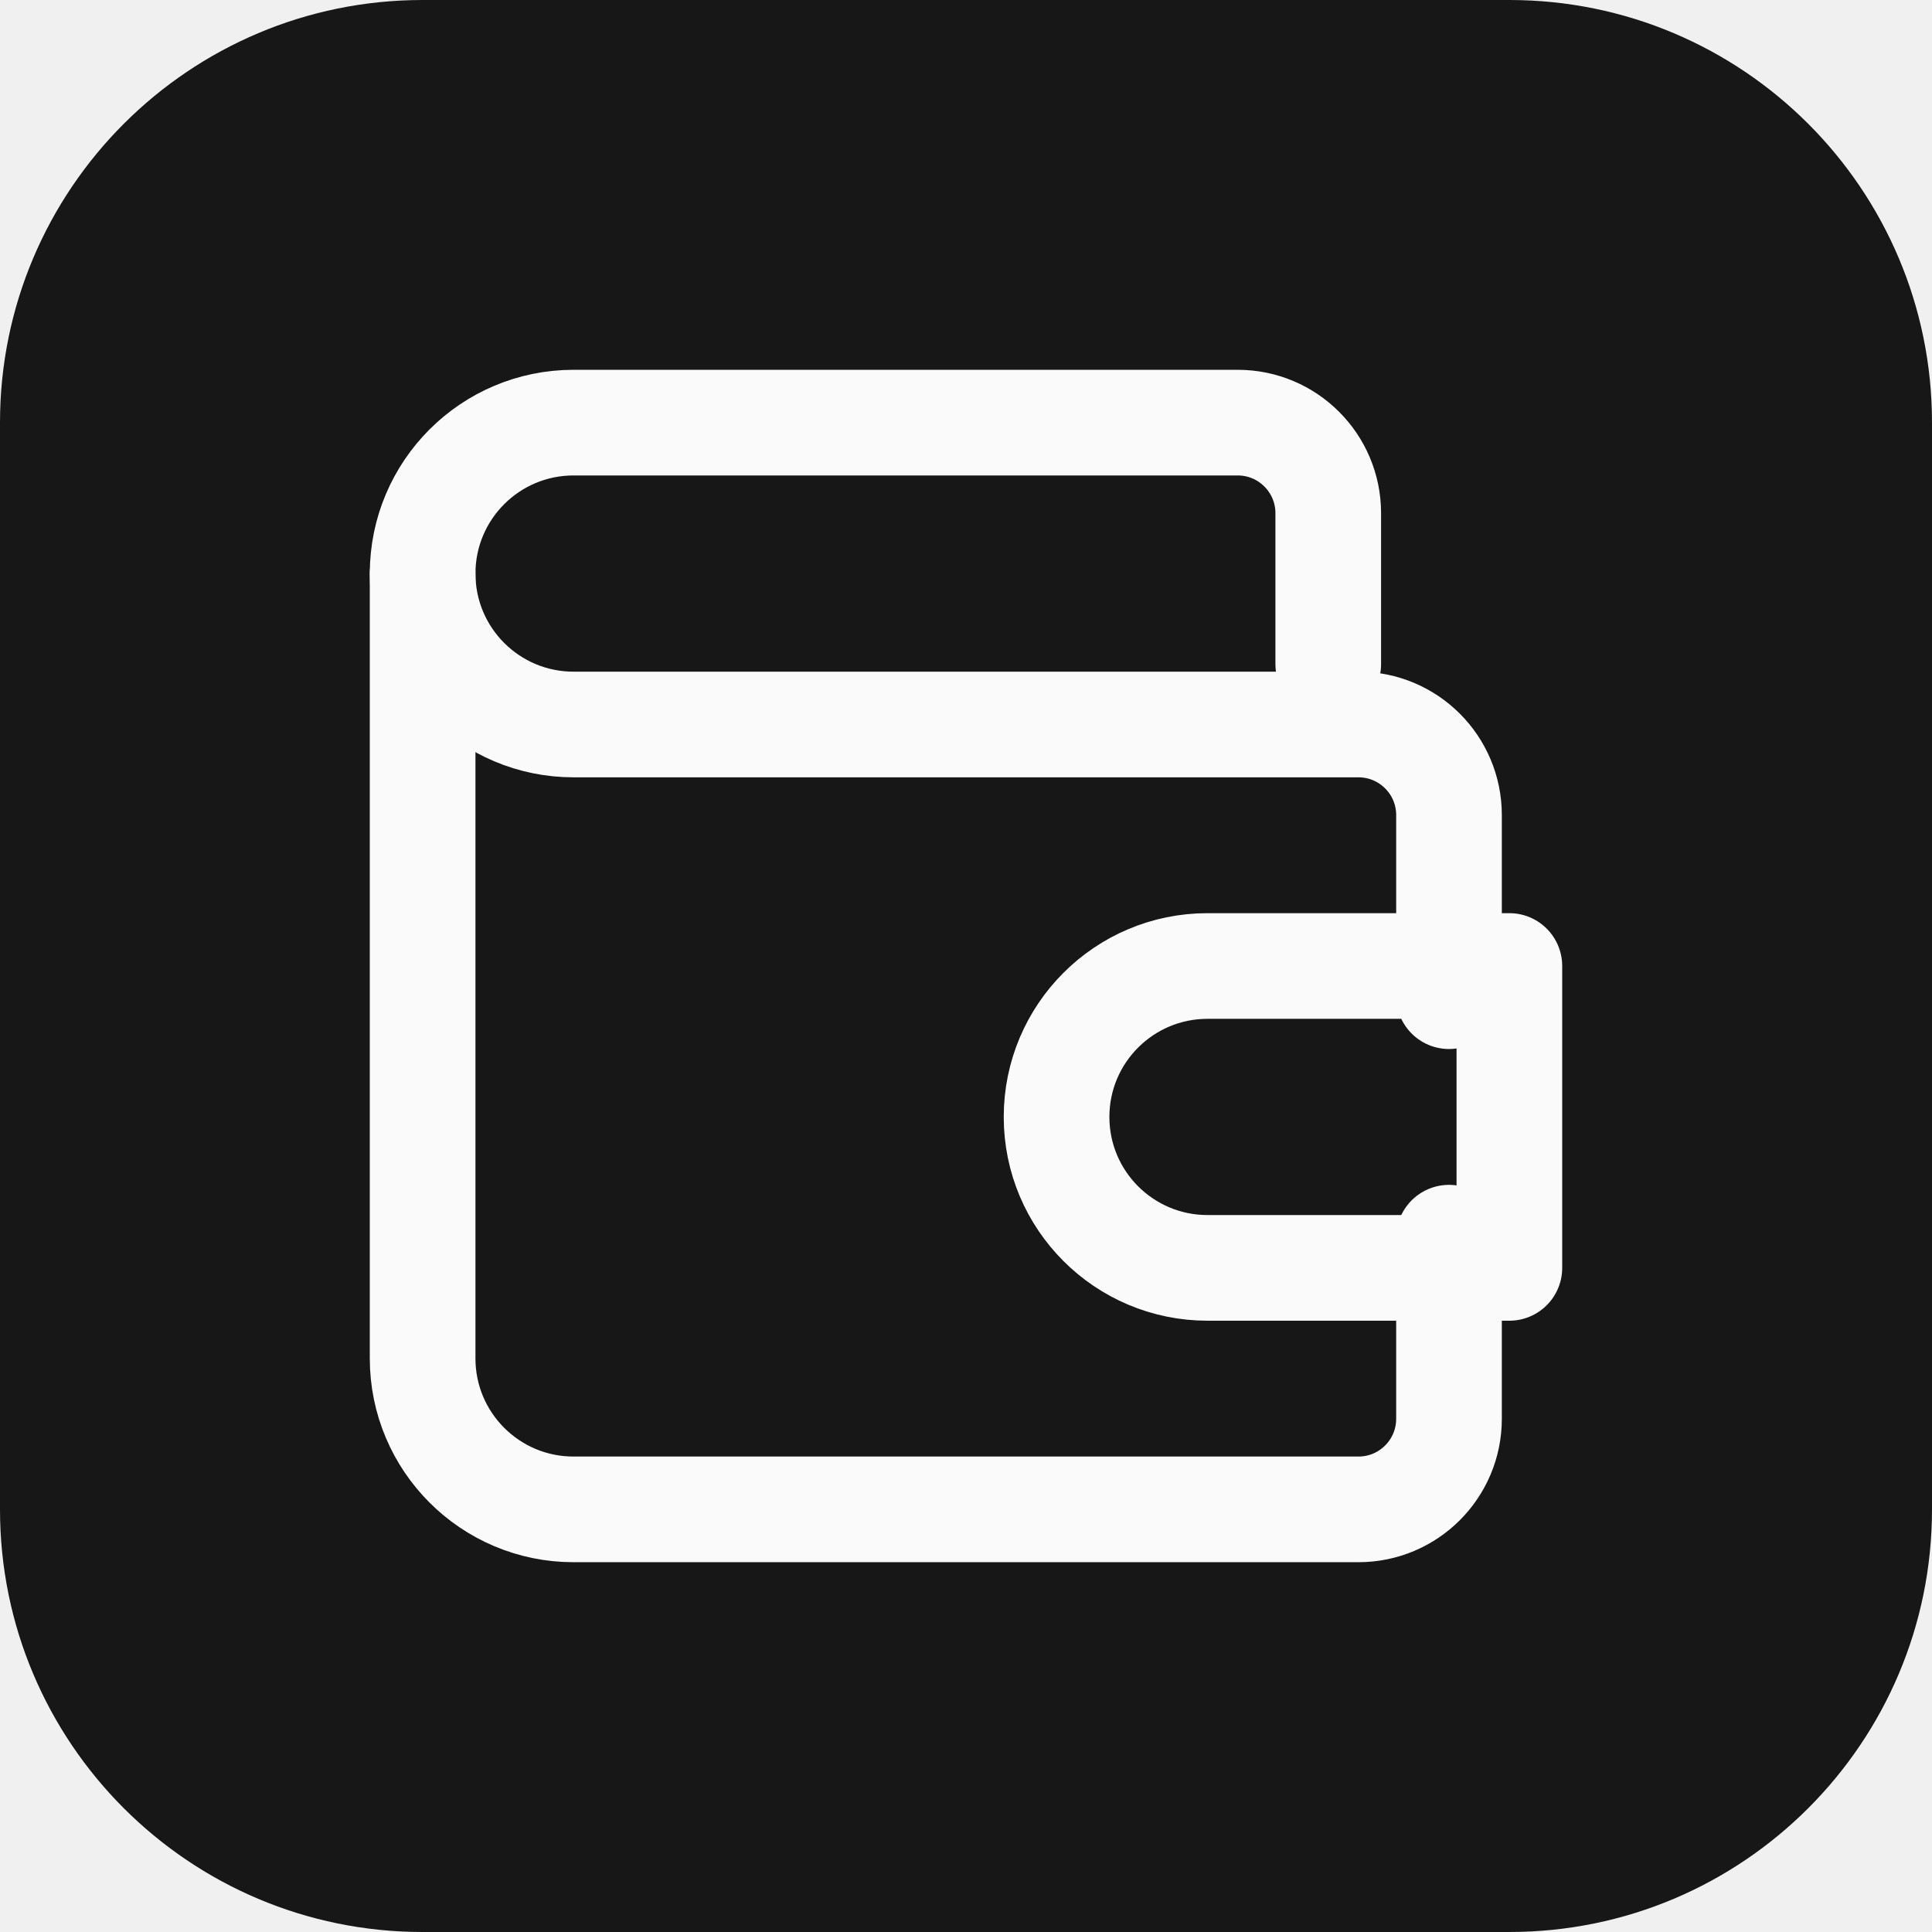
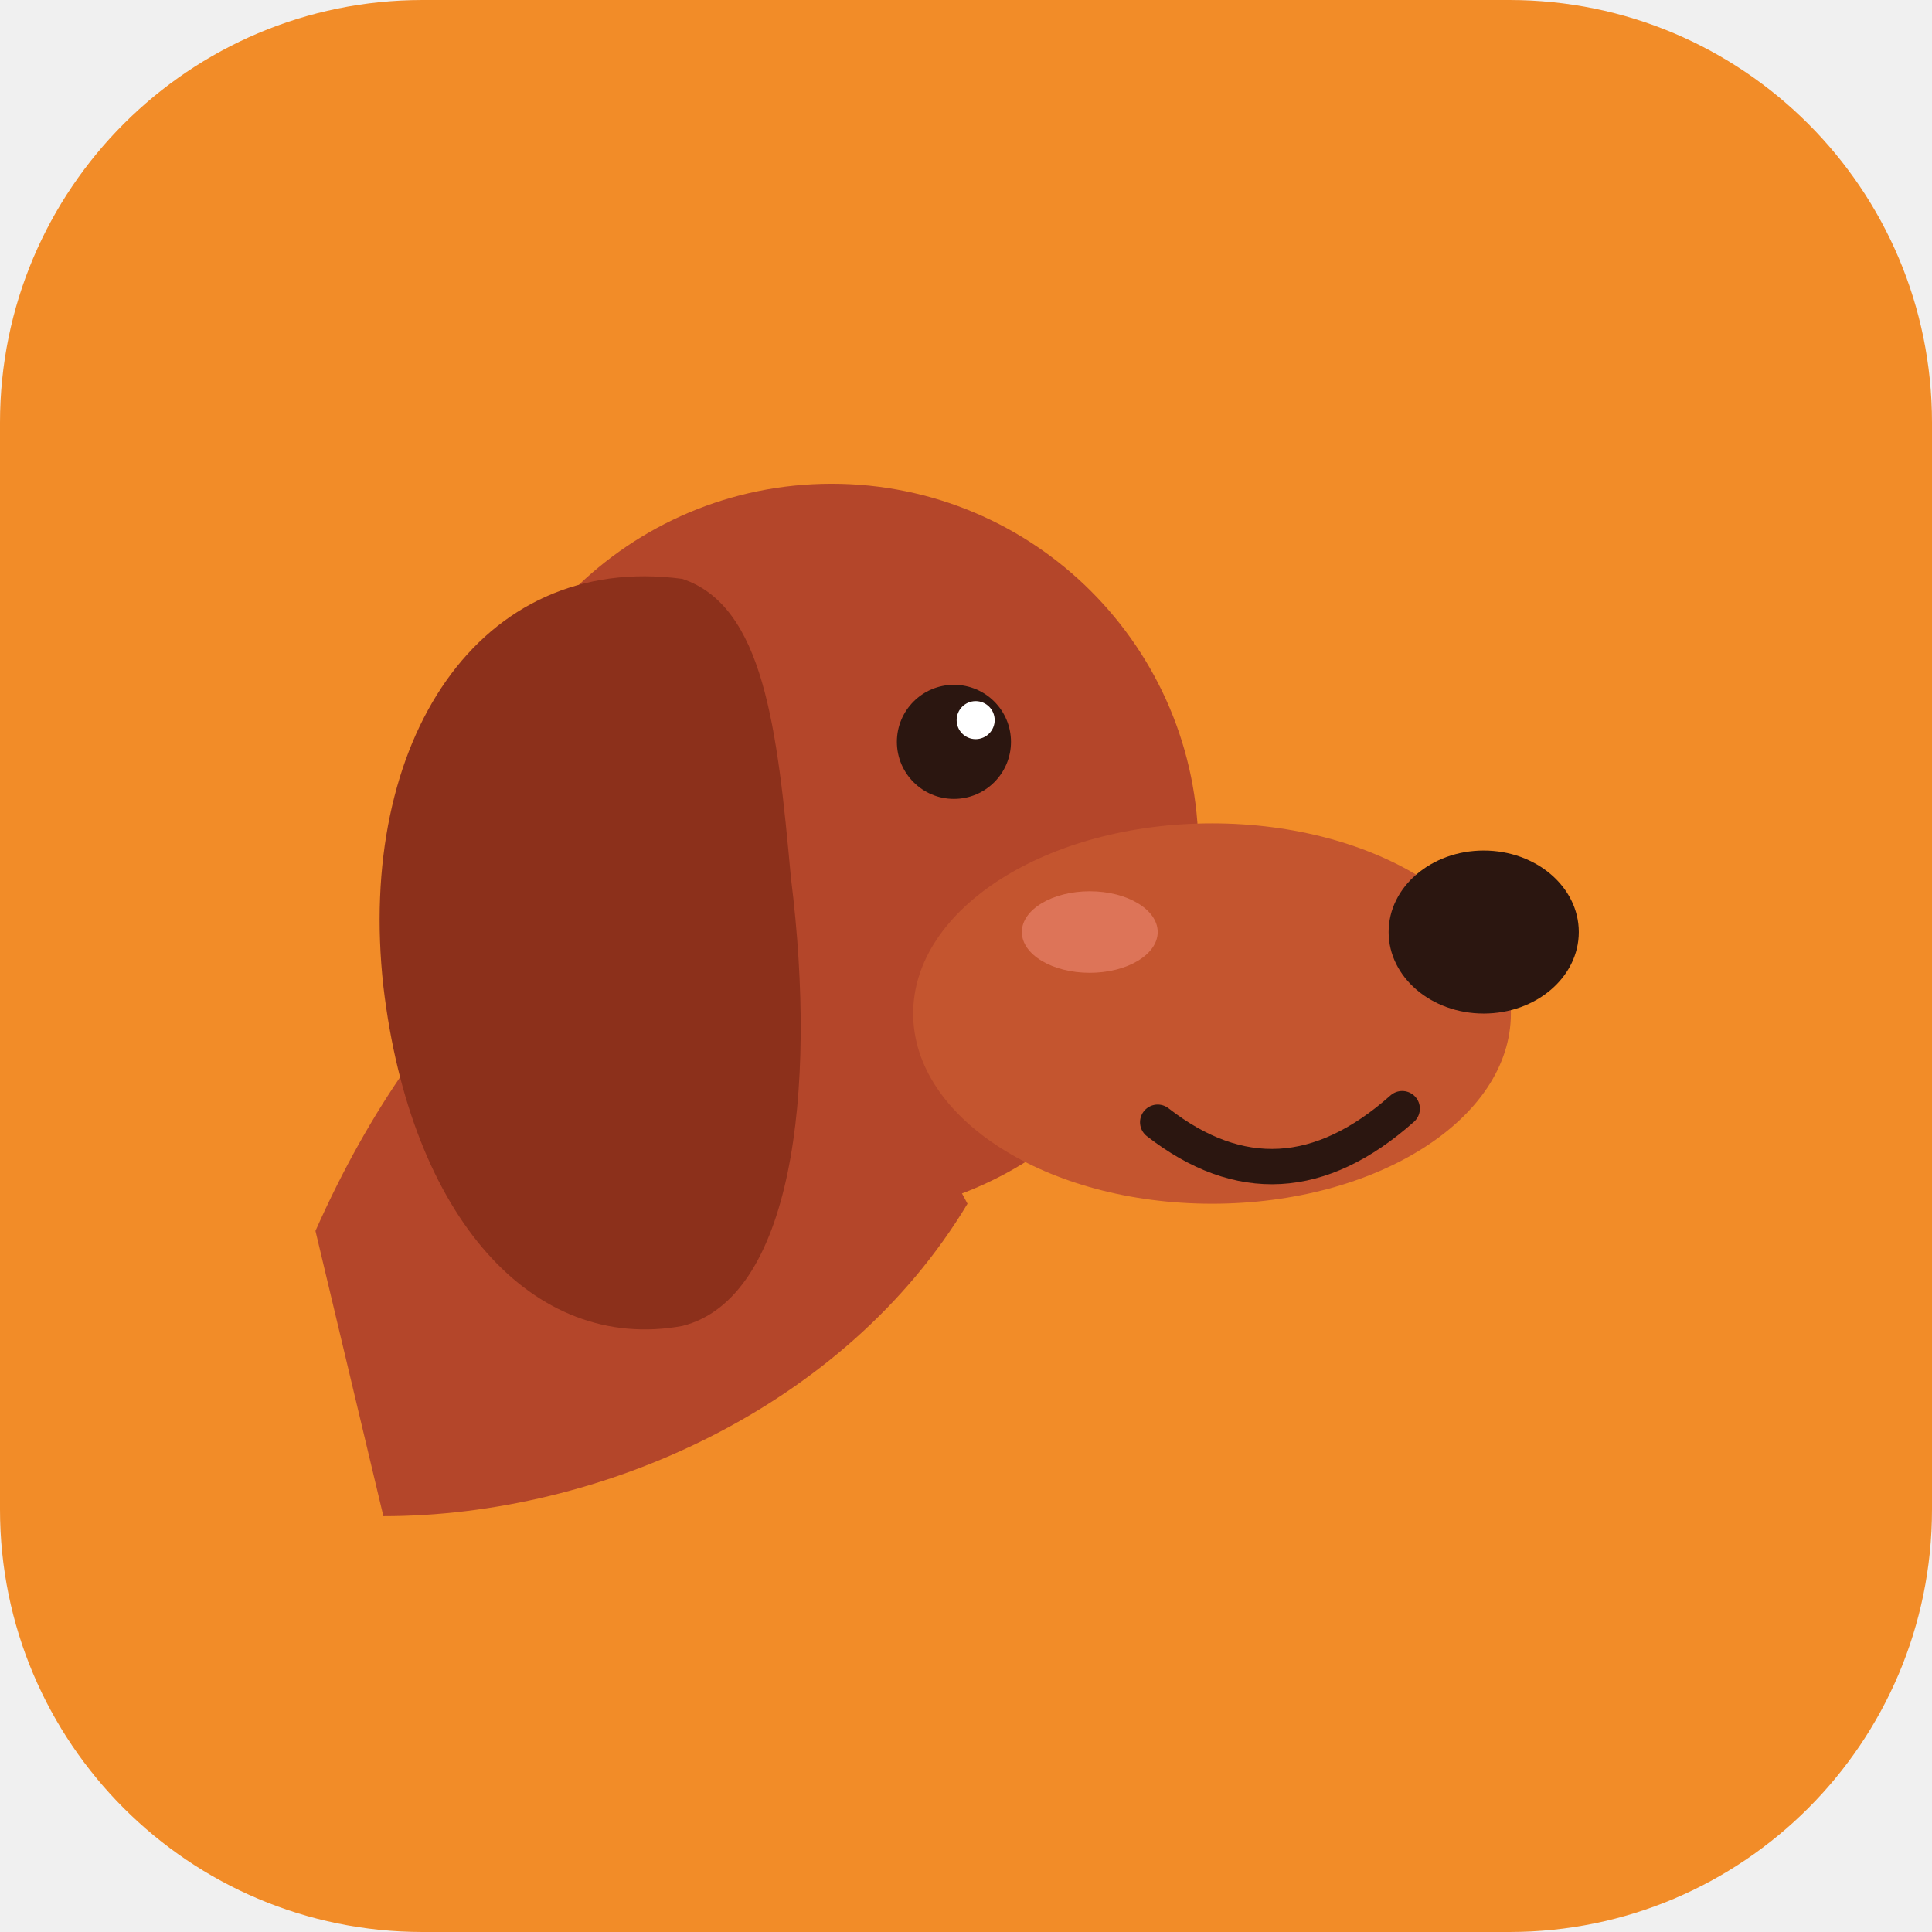
<svg xmlns="http://www.w3.org/2000/svg" viewBox="0 0 512 512">
-   <rect width="512" height="512" rx="112" fill="#171717" />
-   <g fill="none" stroke="#fafafa" stroke-width="28" stroke-linecap="round" stroke-linejoin="round">
-     <path d="M352 176V136a24 24 0 0 0-24-24H152a40 40 0 0 0 0 80h208a24 24 0 0 1 24 24v48" />
-     <path d="M112 152v208a40 40 0 0 0 40 40h208a24 24 0 0 0 24-24v-48" />
-     <path d="M400 256v80h-80a40 40 0 0 1 0-80z" />
+   <rect width="512" height="512" rx="112" fill="#f28c28" />
+   <g transform="translate(-514 67) scale(3.6)">
+     <path d="M166 72 C174 54 186 44 199 42 L214 70 C205 85 187 93 171 93 Z" fill="#b4462a" />
+     <circle cx="204" cy="44" r="27" fill="#b4462a" />
+     <ellipse cx="232" cy="56" rx="22" ry="14" fill="#c4552f" />
+     <ellipse cx="252" cy="50" rx="7" ry="6" fill="#2b1610" />
+     <circle cx="213" cy="36" r="4.2" fill="#2b1610" />
+     <circle cx="214.6" cy="34.4" r="1.4" fill="#fff" />
+     <ellipse cx="223" cy="50" rx="5" ry="3" fill="#e8826a" opacity="0.7" />
+     <path d="M228 64 Q237 71 246 63" stroke="#2b1610" stroke-width="2.6" fill="none" stroke-linecap="round" />
+     <path d="M193 24 C178 22 169 36 171 54 C173 71 182 81 193 79 C201 77 203 62 201 46 C200 35 199 26 193 24 Z" fill="#8c301b" />
  </g>
</svg>
